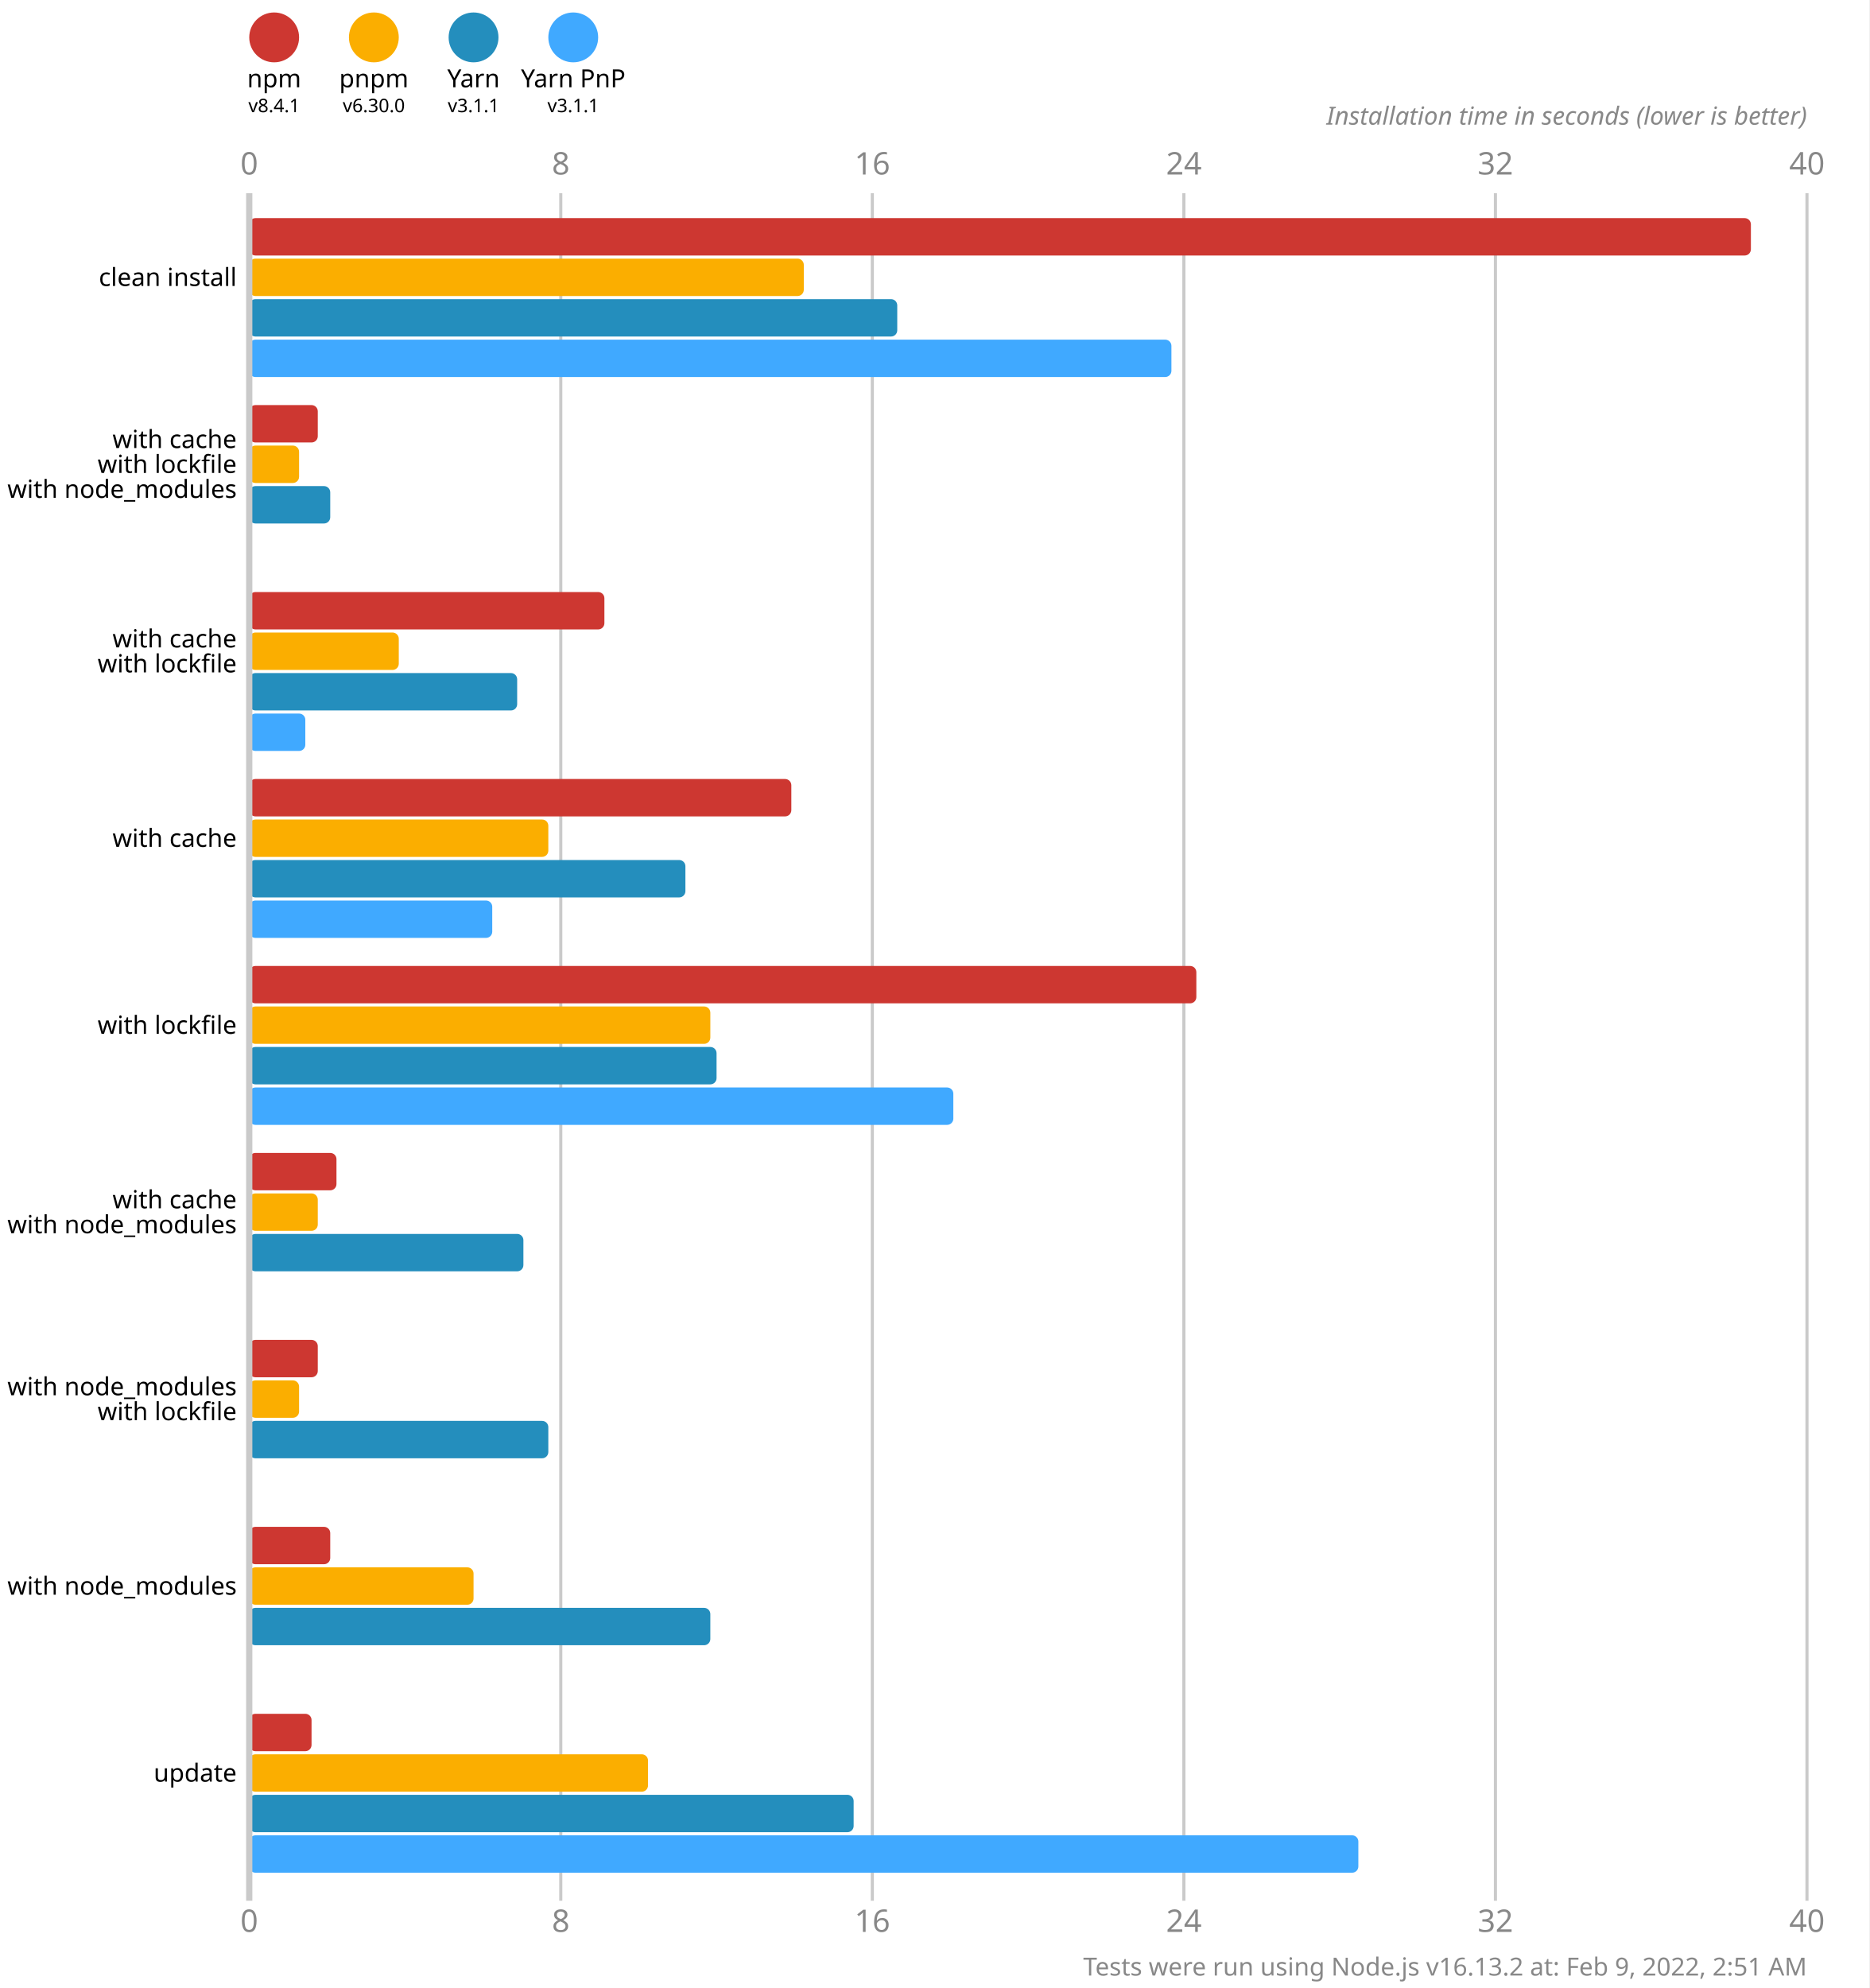
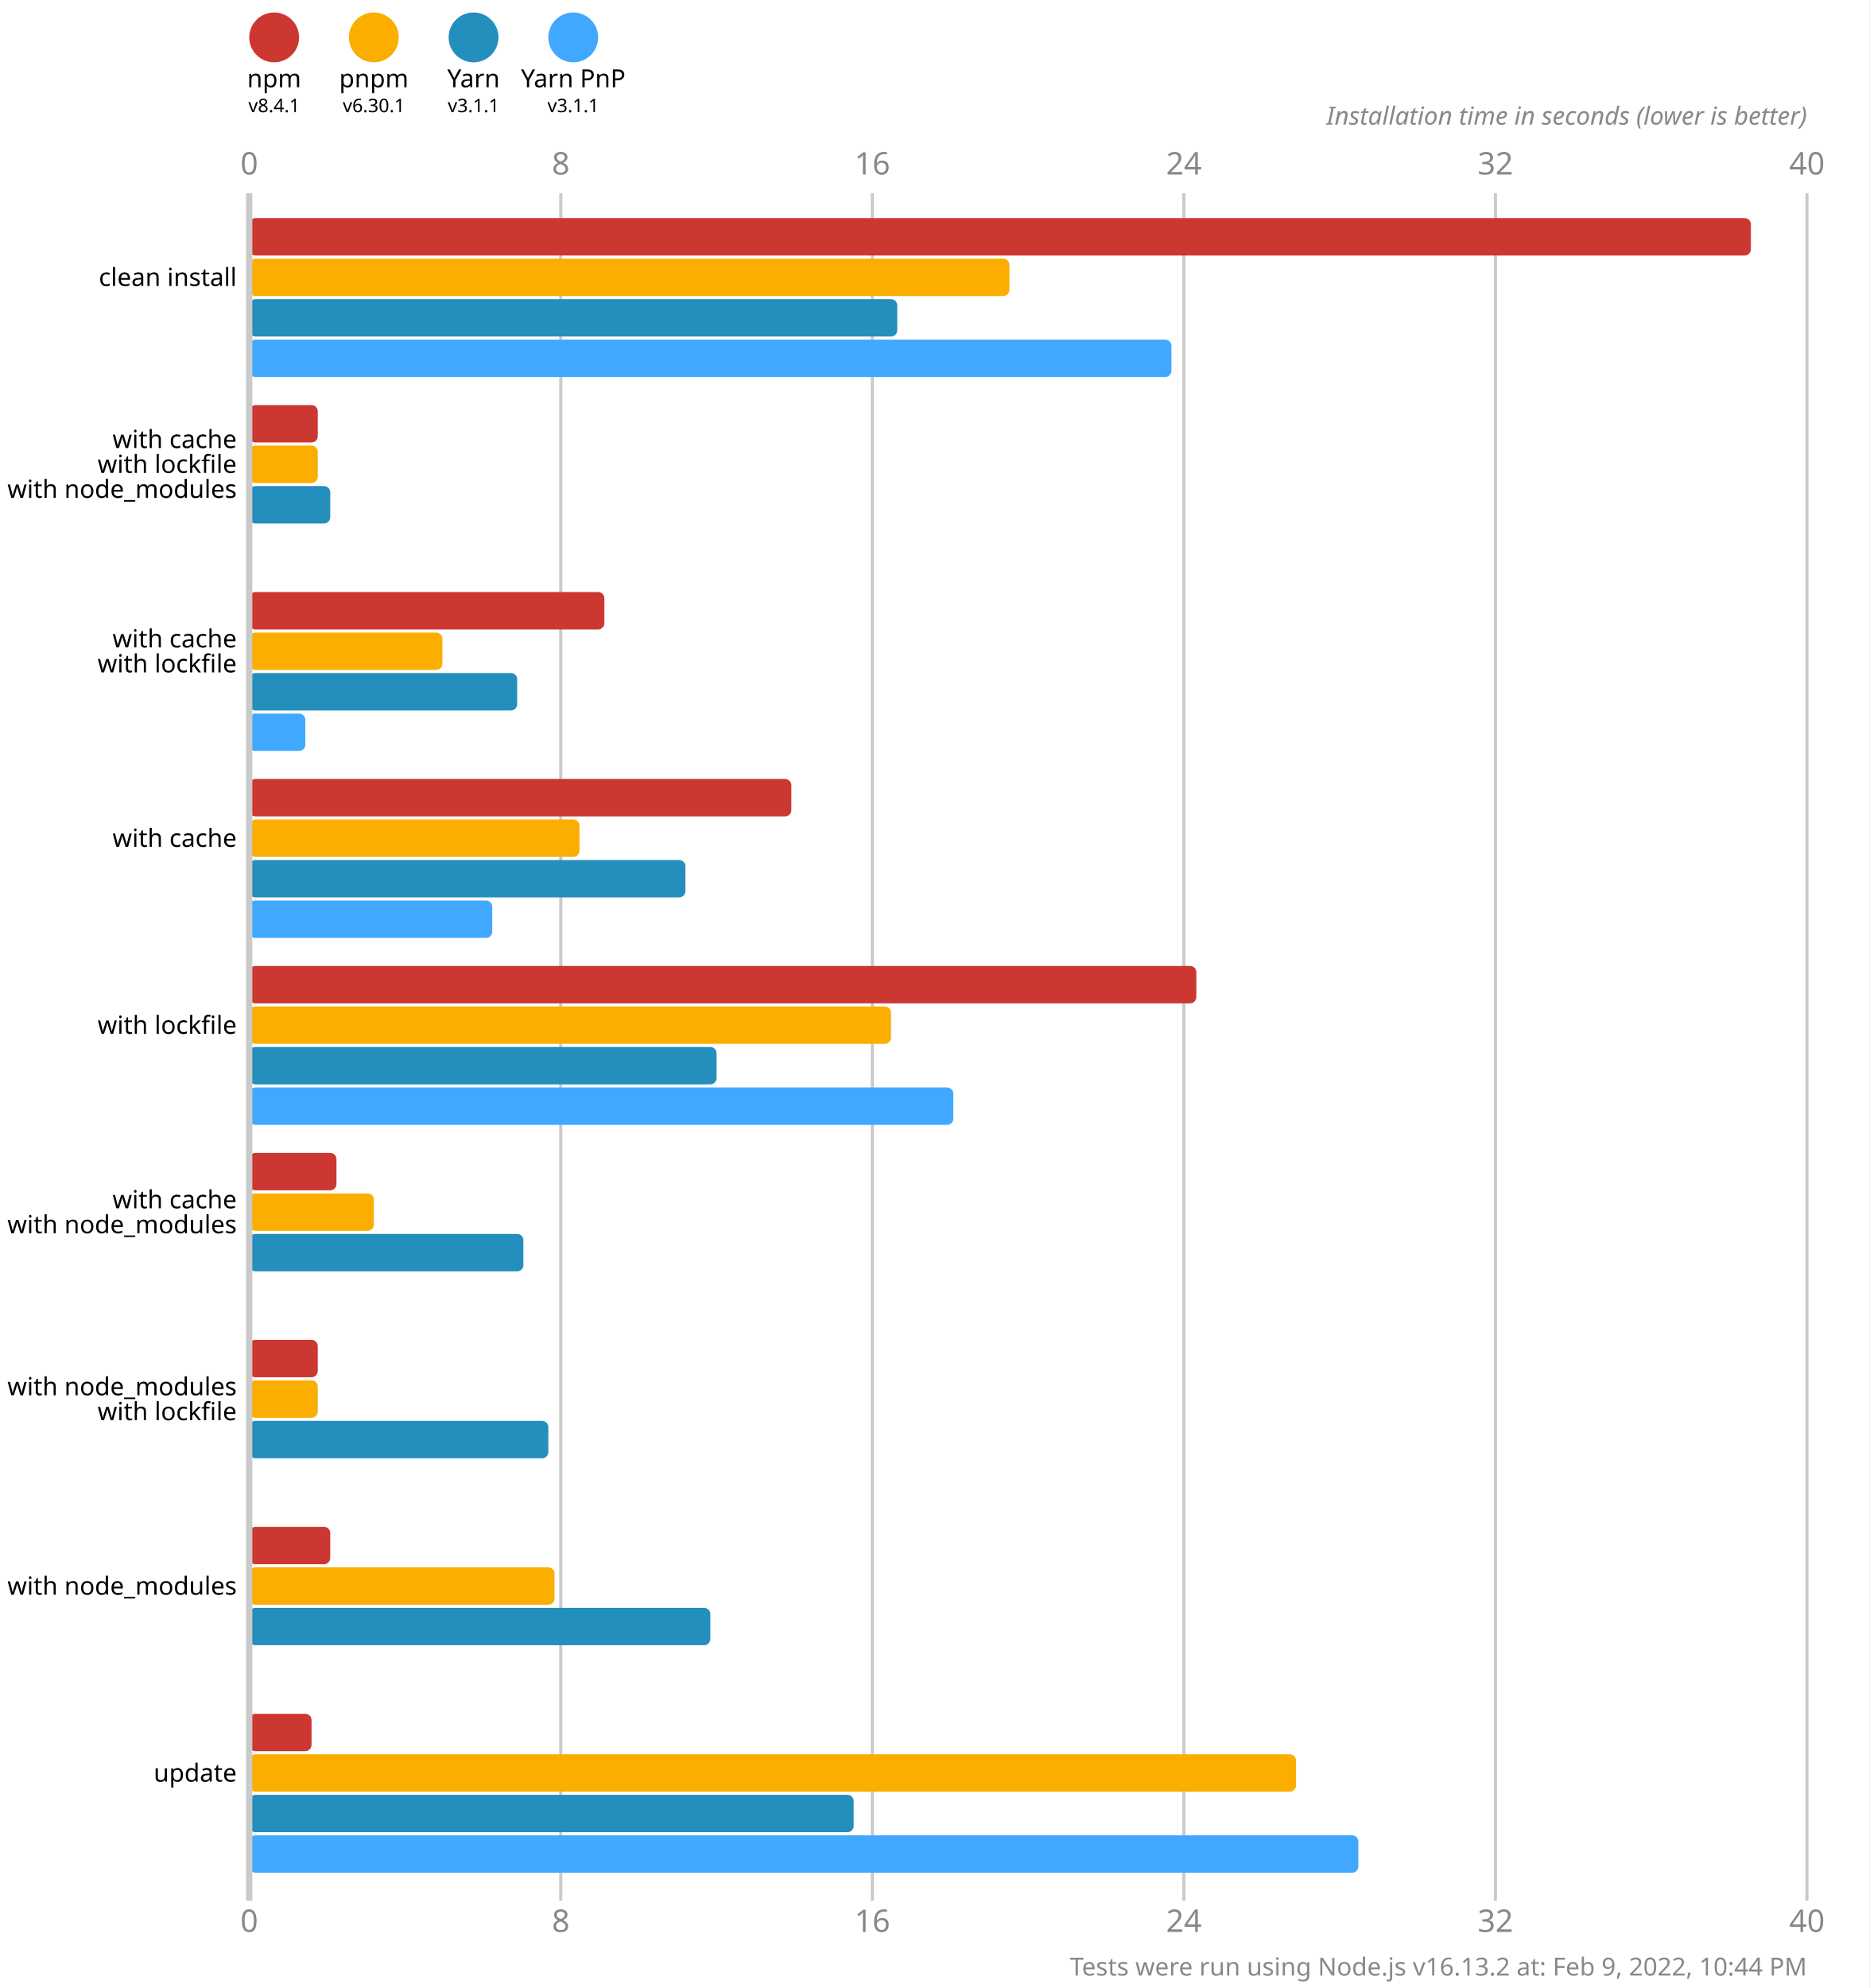
<svg xmlns="http://www.w3.org/2000/svg" version="1.1" viewBox="0 0 300 319">
  <style>
    .font { font-family: sans-serif; }
    .s3 { font-size: 3px; }
    .s4 { font-size: 4px; }
    .s5 { font-size: 5px; }
    .line { stroke: #cacaca; }
    .width { stroke-width: 0.5; }
    .text { fill: #888; }
  </style>
  <rect x="0" y="0" width="300" height="319" fill="#fff" />
  <circle cx="44" cy="6" r="4" fill="#cd3731" />
  <text x="44" y="14" class="font s4" text-anchor="middle">npm</text>
  <text x="44" y="18" class="font s3" text-anchor="middle">v8.4.1</text>
  <circle cx="60" cy="6" r="4" fill="#fbae00" />
  <text x="60" y="14" class="font s4" text-anchor="middle">pnpm</text>
-   <text x="60" y="18" class="font s3" text-anchor="middle">v6.30.0</text>
+   <text x="60" y="18" class="font s3" text-anchor="middle">v6.30.1</text>
  <circle cx="76" cy="6" r="4" fill="#248ebd" />
  <text x="76" y="14" class="font s4" text-anchor="middle">Yarn</text>
  <text x="76" y="18" class="font s3" text-anchor="middle">v3.1.1</text>
  <circle cx="92" cy="6" r="4" fill="#40a9ff" />
  <text x="92" y="14" class="font s4" text-anchor="middle">Yarn PnP</text>
  <text x="92" y="18" class="font s3" text-anchor="middle">v3.1.1</text>
  <text x="40" y="28" class="font s5 text" text-anchor="middle">0</text>
  <text x="40" y="310" class="font s5 text" text-anchor="middle">0</text>
  <line x1="90" y1="31" x2="90" y2="305" class="line width" />
  <text x="90" y="28" class="font s5 text" text-anchor="middle">8</text>
  <text x="90" y="310" class="font s5 text" text-anchor="middle">8</text>
  <line x1="140" y1="31" x2="140" y2="305" class="line width" />
  <text x="140" y="28" class="font s5 text" text-anchor="middle">16</text>
  <text x="140" y="310" class="font s5 text" text-anchor="middle">16</text>
  <line x1="190" y1="31" x2="190" y2="305" class="line width" />
  <text x="190" y="28" class="font s5 text" text-anchor="middle">24</text>
  <text x="190" y="310" class="font s5 text" text-anchor="middle">24</text>
  <line x1="240" y1="31" x2="240" y2="305" class="line width" />
  <text x="240" y="28" class="font s5 text" text-anchor="middle">32</text>
  <text x="240" y="310" class="font s5 text" text-anchor="middle">32</text>
  <line x1="290" y1="31" x2="290" y2="305" class="line width" />
  <text x="290" y="28" class="font s5 text" text-anchor="middle">40</text>
  <text x="290" y="310" class="font s5 text" text-anchor="middle">40</text>
  <text x="290" y="20" class="font s4 text" font-style="italic" text-anchor="end">Installation time in seconds (lower is better)</text>
  <rect x="40" y="35" width="241" height="6" fill="#cd3731" rx="1" ry="1" />
-   <rect x="40" y="41.5" width="89" height="6" fill="#fbae00" rx="1" ry="1" />
+   <rect x="40" y="41.5" width="122" height="6" fill="#fbae00" rx="1" ry="1" />
  <rect x="40" y="48" width="104" height="6" fill="#248ebd" rx="1" ry="1" />
  <rect x="40" y="54.5" width="148" height="6" fill="#40a9ff" rx="1" ry="1" />
  <rect x="40" y="65" width="11" height="6" fill="#cd3731" rx="1" ry="1" />
-   <rect x="40" y="71.5" width="8" height="6" fill="#fbae00" rx="1" ry="1" />
+   <rect x="40" y="71.5" width="11" height="6" fill="#fbae00" rx="1" ry="1" />
  <rect x="40" y="78" width="13" height="6" fill="#248ebd" rx="1" ry="1" />
  <rect x="40" y="84.5" width="0" height="6" fill="#40a9ff" rx="1" ry="1" />
  <rect x="40" y="95" width="57" height="6" fill="#cd3731" rx="1" ry="1" />
-   <rect x="40" y="101.5" width="24" height="6" fill="#fbae00" rx="1" ry="1" />
+   <rect x="40" y="101.5" width="31" height="6" fill="#fbae00" rx="1" ry="1" />
  <rect x="40" y="108" width="43" height="6" fill="#248ebd" rx="1" ry="1" />
  <rect x="40" y="114.5" width="9" height="6" fill="#40a9ff" rx="1" ry="1" />
  <rect x="40" y="125" width="87" height="6" fill="#cd3731" rx="1" ry="1" />
-   <rect x="40" y="131.5" width="48" height="6" fill="#fbae00" rx="1" ry="1" />
+   <rect x="40" y="131.5" width="53" height="6" fill="#fbae00" rx="1" ry="1" />
  <rect x="40" y="138" width="70" height="6" fill="#248ebd" rx="1" ry="1" />
  <rect x="40" y="144.5" width="39" height="6" fill="#40a9ff" rx="1" ry="1" />
  <rect x="40" y="155" width="152" height="6" fill="#cd3731" rx="1" ry="1" />
-   <rect x="40" y="161.5" width="74" height="6" fill="#fbae00" rx="1" ry="1" />
+   <rect x="40" y="161.5" width="103" height="6" fill="#fbae00" rx="1" ry="1" />
  <rect x="40" y="168" width="75" height="6" fill="#248ebd" rx="1" ry="1" />
  <rect x="40" y="174.5" width="113" height="6" fill="#40a9ff" rx="1" ry="1" />
  <rect x="40" y="185" width="14" height="6" fill="#cd3731" rx="1" ry="1" />
-   <rect x="40" y="191.5" width="11" height="6" fill="#fbae00" rx="1" ry="1" />
+   <rect x="40" y="191.5" width="20" height="6" fill="#fbae00" rx="1" ry="1" />
  <rect x="40" y="198" width="44" height="6" fill="#248ebd" rx="1" ry="1" />
  <rect x="40" y="204.5" width="0" height="6" fill="#40a9ff" rx="1" ry="1" />
  <rect x="40" y="215" width="11" height="6" fill="#cd3731" rx="1" ry="1" />
-   <rect x="40" y="221.5" width="8" height="6" fill="#fbae00" rx="1" ry="1" />
+   <rect x="40" y="221.5" width="11" height="6" fill="#fbae00" rx="1" ry="1" />
  <rect x="40" y="228" width="48" height="6" fill="#248ebd" rx="1" ry="1" />
  <rect x="40" y="234.5" width="0" height="6" fill="#40a9ff" rx="1" ry="1" />
  <rect x="40" y="245" width="13" height="6" fill="#cd3731" rx="1" ry="1" />
-   <rect x="40" y="251.5" width="36" height="6" fill="#fbae00" rx="1" ry="1" />
+   <rect x="40" y="251.5" width="49" height="6" fill="#fbae00" rx="1" ry="1" />
  <rect x="40" y="258" width="74" height="6" fill="#248ebd" rx="1" ry="1" />
  <rect x="40" y="264.5" width="0" height="6" fill="#40a9ff" rx="1" ry="1" />
  <rect x="40" y="275" width="10" height="6" fill="#cd3731" rx="1" ry="1" />
-   <rect x="40" y="281.5" width="64" height="6" fill="#fbae00" rx="1" ry="1" />
+   <rect x="40" y="281.5" width="168" height="6" fill="#fbae00" rx="1" ry="1" />
  <rect x="40" y="288" width="97" height="6" fill="#248ebd" rx="1" ry="1" />
  <rect x="40" y="294.5" width="178" height="6" fill="#40a9ff" rx="1" ry="1" />
  <line x1="40" y1="31" x2="40" y2="305" class="line" />
  <text x="38" y="44.5" class="font s4" dominant-baseline="middle" text-anchor="end">clean install</text>
  <text x="38" y="70.5" class="font s4" dominant-baseline="middle" text-anchor="end">with cache</text>
  <text x="38" y="74.5" class="font s4" dominant-baseline="middle" text-anchor="end">with lockfile</text>
  <text x="38" y="78.5" class="font s4" dominant-baseline="middle" text-anchor="end">with node_modules</text>
  <text x="38" y="102.5" class="font s4" dominant-baseline="middle" text-anchor="end">with cache</text>
  <text x="38" y="106.5" class="font s4" dominant-baseline="middle" text-anchor="end">with lockfile</text>
  <text x="38" y="134.5" class="font s4" dominant-baseline="middle" text-anchor="end">with cache</text>
  <text x="38" y="164.5" class="font s4" dominant-baseline="middle" text-anchor="end">with lockfile</text>
  <text x="38" y="192.5" class="font s4" dominant-baseline="middle" text-anchor="end">with cache</text>
  <text x="38" y="196.5" class="font s4" dominant-baseline="middle" text-anchor="end">with node_modules</text>
  <text x="38" y="222.5" class="font s4" dominant-baseline="middle" text-anchor="end">with node_modules</text>
  <text x="38" y="226.5" class="font s4" dominant-baseline="middle" text-anchor="end">with lockfile</text>
  <text x="38" y="254.5" class="font s4" dominant-baseline="middle" text-anchor="end">with node_modules</text>
  <text x="38" y="284.5" class="font s4" dominant-baseline="middle" text-anchor="end">update</text>
-   <text x="290" y="317" class="font s4 text" text-anchor="end">Tests were run using Node.js v16.13.2 at: Feb 9, 2022, 2:51 AM</text>
+   <text x="290" y="317" class="font s4 text" text-anchor="end">Tests were run using Node.js v16.13.2 at: Feb 9, 2022, 10:44 PM</text>
</svg>
